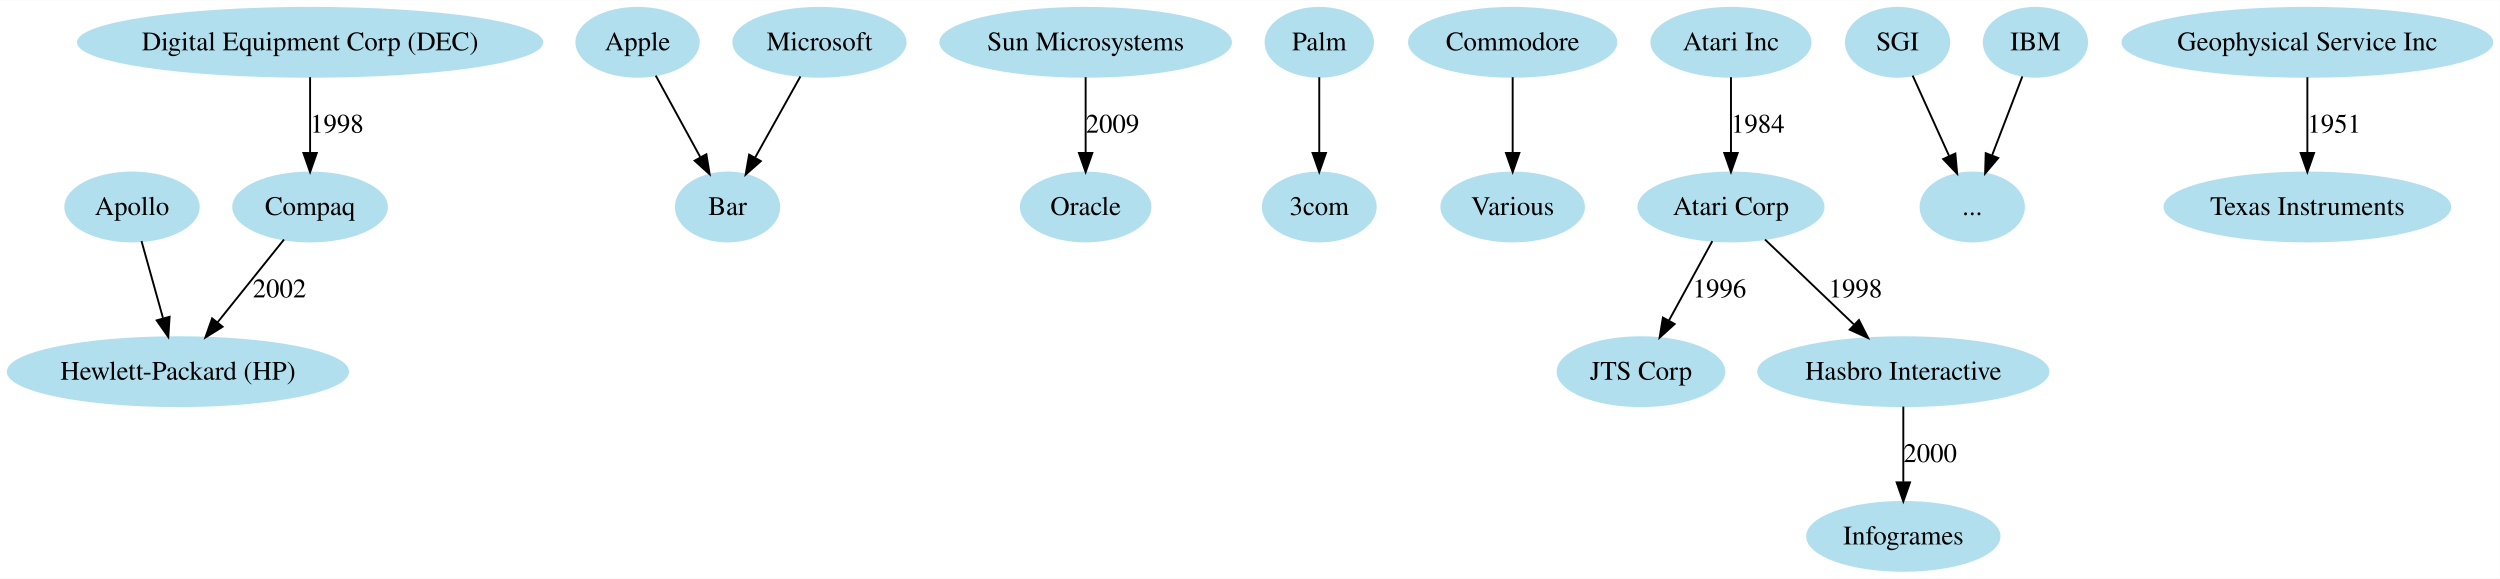
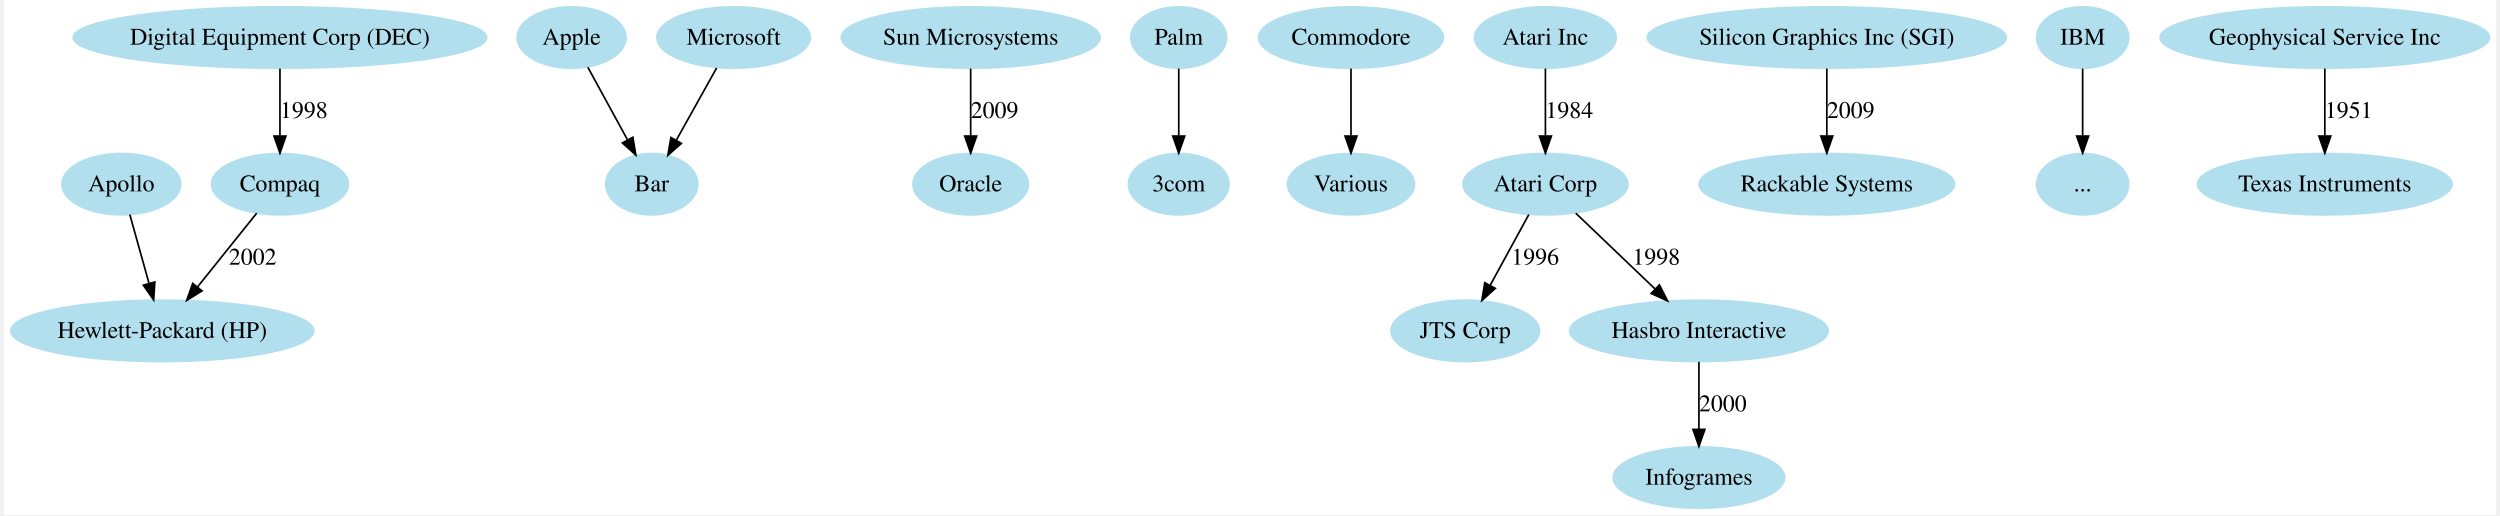
- <svg xmlns="http://www.w3.org/2000/svg" width="432pt" height="100pt" viewBox="0.00 0.00 432.00 99.94">
-   <g id="graph0" class="graph" transform="scale(.3309 .3309) rotate(0) translate(4 298)">
-     <polygon fill="#ffffff" stroke="transparent" points="-4,4 -4,-298 1301.476,-298 1301.476,4 -4,4" />
+ <svg xmlns="http://www.w3.org/2000/svg" width="432pt" height="89pt" viewBox="0.00 0.00 432.00 89.27">
+   <g id="graph0" class="graph" transform="scale(.2956 .2956) rotate(0) translate(4 298)">
+     <polygon fill="#ffffff" stroke="transparent" points="-4,4 -4,-298 1457.476,-298 1457.476,4 -4,4" />
    <g id="node1" class="node">
      <ellipse fill="#b2dfee" stroke="#b2dfee" cx="64.934" cy="-190" rx="34.846" ry="18" />
      <text text-anchor="middle" x="64.934" y="-185.8" font-family="Times,serif" font-size="14.00" fill="#000000">Apollo</text>
    </g>
    <g id="node2" class="node">
      <ellipse fill="#b2dfee" stroke="#b2dfee" cx="88.934" cy="-104" rx="88.868" ry="18" />
      <text text-anchor="middle" x="88.934" y="-99.8" font-family="Times,serif" font-size="14.00" fill="#000000">Hewlett-Packard (HP)</text>
    </g>
    <g id="edge1" class="edge">
      <path fill="none" stroke="#000000" d="M69.906,-172.181C73.135,-160.612 77.411,-145.289 81.092,-132.1" />
      <polygon fill="#000000" stroke="#000000" points="84.568,-132.665 83.885,-122.092 77.825,-130.784 84.568,-132.665" />
    </g>
    <g id="node3" class="node">
      <ellipse fill="#b2dfee" stroke="#b2dfee" cx="157.934" cy="-276" rx="121.243" ry="18" />
      <text text-anchor="middle" x="157.934" y="-271.8" font-family="Times,serif" font-size="14.00" fill="#000000">Digital Equipment Corp (DEC)</text>
    </g>
    <g id="node4" class="node">
      <ellipse fill="#b2dfee" stroke="#b2dfee" cx="157.934" cy="-190" rx="40.149" ry="18" />
      <text text-anchor="middle" x="157.934" y="-185.8" font-family="Times,serif" font-size="14.00" fill="#000000">Compaq</text>
    </g>
    <g id="edge2" class="edge">
      <path fill="none" stroke="#000000" d="M157.934,-257.762C157.934,-246.36 157.934,-231.434 157.934,-218.494" />
      <polygon fill="#000000" stroke="#000000" points="161.434,-218.212 157.934,-208.212 154.434,-218.212 161.434,-218.212" />
      <text text-anchor="middle" x="171.934" y="-228.8" font-family="Times,serif" font-size="14.00" fill="#000000">1998</text>
    </g>
    <g id="edge3" class="edge">
      <path fill="none" stroke="#000000" d="M144.302,-173.009C134.387,-160.651 120.788,-143.702 109.549,-129.695" />
      <polygon fill="#000000" stroke="#000000" points="112.238,-127.453 103.25,-121.844 106.778,-131.834 112.238,-127.453" />
      <text text-anchor="middle" x="141.934" y="-142.8" font-family="Times,serif" font-size="14.00" fill="#000000">2002</text>
    </g>
    <g id="node5" class="node">
      <ellipse fill="#b2dfee" stroke="#b2dfee" cx="328.934" cy="-276" rx="31.939" ry="18" />
      <text text-anchor="middle" x="328.934" y="-271.8" font-family="Times,serif" font-size="14.00" fill="#000000">Apple</text>
    </g>
    <g id="node6" class="node">
      <ellipse fill="#b2dfee" stroke="#b2dfee" cx="375.934" cy="-190" rx="27" ry="18" />
      <text text-anchor="middle" x="375.934" y="-185.8" font-family="Times,serif" font-size="14.00" fill="#000000">Bar</text>
    </g>
    <g id="edge4" class="edge">
      <path fill="none" stroke="#000000" d="M338.445,-258.597C345.114,-246.394 354.146,-229.867 361.674,-216.093" />
      <polygon fill="#000000" stroke="#000000" points="364.873,-217.538 366.597,-207.084 358.73,-214.181 364.873,-217.538" />
    </g>
    <g id="node7" class="node">
      <ellipse fill="#b2dfee" stroke="#b2dfee" cx="423.934" cy="-276" rx="44.968" ry="18" />
      <text text-anchor="middle" x="423.934" y="-271.8" font-family="Times,serif" font-size="14.00" fill="#000000">Microsoft</text>
    </g>
    <g id="edge5" class="edge">
      <path fill="none" stroke="#000000" d="M413.988,-258.181C407.161,-245.949 397.991,-229.519 390.363,-215.853" />
      <polygon fill="#000000" stroke="#000000" points="393.307,-213.945 385.377,-206.919 387.194,-217.357 393.307,-213.945" />
    </g>
    <g id="node8" class="node">
      <ellipse fill="#b2dfee" stroke="#b2dfee" cx="562.934" cy="-276" rx="75.898" ry="18" />
      <text text-anchor="middle" x="562.934" y="-271.8" font-family="Times,serif" font-size="14.00" fill="#000000">Sun Microsystems</text>
    </g>
    <g id="node9" class="node">
      <ellipse fill="#b2dfee" stroke="#b2dfee" cx="562.934" cy="-190" rx="33.842" ry="18" />
      <text text-anchor="middle" x="562.934" y="-185.8" font-family="Times,serif" font-size="14.00" fill="#000000">Oracle</text>
    </g>
    <g id="edge6" class="edge">
      <path fill="none" stroke="#000000" d="M562.934,-257.762C562.934,-246.36 562.934,-231.434 562.934,-218.494" />
      <polygon fill="#000000" stroke="#000000" points="566.434,-218.212 562.934,-208.212 559.434,-218.212 566.434,-218.212" />
      <text text-anchor="middle" x="576.934" y="-228.8" font-family="Times,serif" font-size="14.00" fill="#000000">2009</text>
    </g>
    <g id="node10" class="node">
      <ellipse fill="#b2dfee" stroke="#b2dfee" cx="684.934" cy="-276" rx="28.074" ry="18" />
      <text text-anchor="middle" x="684.934" y="-271.8" font-family="Times,serif" font-size="14.00" fill="#000000">Palm</text>
    </g>
    <g id="node11" class="node">
      <ellipse fill="#b2dfee" stroke="#b2dfee" cx="684.934" cy="-190" rx="29.51" ry="18" />
      <text text-anchor="middle" x="684.934" y="-185.8" font-family="Times,serif" font-size="14.00" fill="#000000">3com</text>
    </g>
    <g id="edge7" class="edge">
      <path fill="none" stroke="#000000" d="M684.934,-257.762C684.934,-246.36 684.934,-231.434 684.934,-218.494" />
      <polygon fill="#000000" stroke="#000000" points="688.434,-218.212 684.934,-208.212 681.434,-218.212 688.434,-218.212" />
    </g>
    <g id="node12" class="node">
      <ellipse fill="#b2dfee" stroke="#b2dfee" cx="785.934" cy="-276" rx="54.14" ry="18" />
      <text text-anchor="middle" x="785.934" y="-271.8" font-family="Times,serif" font-size="14.00" fill="#000000">Commodore</text>
    </g>
    <g id="node13" class="node">
      <ellipse fill="#b2dfee" stroke="#b2dfee" cx="785.934" cy="-190" rx="37.251" ry="18" />
      <text text-anchor="middle" x="785.934" y="-185.8" font-family="Times,serif" font-size="14.00" fill="#000000">Various</text>
    </g>
    <g id="edge8" class="edge">
      <path fill="none" stroke="#000000" d="M785.934,-257.762C785.934,-246.36 785.934,-231.434 785.934,-218.494" />
      <polygon fill="#000000" stroke="#000000" points="789.434,-218.212 785.934,-208.212 782.434,-218.212 789.434,-218.212" />
    </g>
    <g id="node14" class="node">
      <ellipse fill="#b2dfee" stroke="#b2dfee" cx="899.934" cy="-276" rx="41.561" ry="18" />
      <text text-anchor="middle" x="899.934" y="-271.8" font-family="Times,serif" font-size="14.00" fill="#000000">Atari Inc</text>
    </g>
    <g id="node15" class="node">
      <ellipse fill="#b2dfee" stroke="#b2dfee" cx="899.934" cy="-190" rx="48.351" ry="18" />
      <text text-anchor="middle" x="899.934" y="-185.8" font-family="Times,serif" font-size="14.00" fill="#000000">Atari Corp</text>
    </g>
    <g id="edge9" class="edge">
      <path fill="none" stroke="#000000" d="M899.934,-257.762C899.934,-246.36 899.934,-231.434 899.934,-218.494" />
      <polygon fill="#000000" stroke="#000000" points="903.434,-218.212 899.934,-208.212 896.434,-218.212 903.434,-218.212" />
      <text text-anchor="middle" x="913.934" y="-228.8" font-family="Times,serif" font-size="14.00" fill="#000000">1984</text>
    </g>
    <g id="node16" class="node">
      <ellipse fill="#b2dfee" stroke="#b2dfee" cx="852.934" cy="-104" rx="43.534" ry="18" />
      <text text-anchor="middle" x="852.934" y="-99.8" font-family="Times,serif" font-size="14.00" fill="#000000">JTS Corp</text>
    </g>
    <g id="edge10" class="edge">
      <path fill="none" stroke="#000000" d="M890.195,-172.181C883.641,-160.189 874.883,-144.162 867.504,-130.66" />
      <polygon fill="#000000" stroke="#000000" points="870.527,-128.893 862.66,-121.796 864.384,-132.25 870.527,-128.893" />
      <text text-anchor="middle" x="893.934" y="-142.8" font-family="Times,serif" font-size="14.00" fill="#000000">1996</text>
    </g>
    <g id="node17" class="node">
      <ellipse fill="#b2dfee" stroke="#b2dfee" cx="989.934" cy="-104" rx="75.829" ry="18" />
      <text text-anchor="middle" x="989.934" y="-99.8" font-family="Times,serif" font-size="14.00" fill="#000000">Hasbro Interactive</text>
    </g>
    <g id="edge11" class="edge">
      <path fill="none" stroke="#000000" d="M917.715,-173.009C930.976,-160.337 949.29,-142.837 964.157,-128.631" />
      <polygon fill="#000000" stroke="#000000" points="966.76,-130.985 971.572,-121.546 961.924,-125.924 966.76,-130.985" />
      <text text-anchor="middle" x="964.934" y="-142.8" font-family="Times,serif" font-size="14.00" fill="#000000">1998</text>
    </g>
    <g id="node18" class="node">
      <ellipse fill="#b2dfee" stroke="#b2dfee" cx="989.934" cy="-18" rx="50.255" ry="18" />
      <text text-anchor="middle" x="989.934" y="-13.8" font-family="Times,serif" font-size="14.00" fill="#000000">Infogrames</text>
    </g>
    <g id="edge12" class="edge">
      <path fill="none" stroke="#000000" d="M989.934,-85.762C989.934,-74.36 989.934,-59.434 989.934,-46.494" />
      <polygon fill="#000000" stroke="#000000" points="993.434,-46.212 989.934,-36.212 986.434,-46.212 993.434,-46.212" />
      <text text-anchor="middle" x="1003.934" y="-56.8" font-family="Times,serif" font-size="14.00" fill="#000000">2000</text>
    </g>
    <g id="node19" class="node">
-       <ellipse fill="#b2dfee" stroke="#b2dfee" cx="986.934" cy="-276" rx="27" ry="18" />
-       <text text-anchor="middle" x="986.934" y="-271.8" font-family="Times,serif" font-size="14.00" fill="#000000">SGI</text>
+       <ellipse fill="#b2dfee" stroke="#b2dfee" cx="1064.934" cy="-276" rx="105.305" ry="18" />
+       <text text-anchor="middle" x="1064.934" y="-271.8" font-family="Times,serif" font-size="14.00" fill="#000000">Silicon Graphics Inc (SGI)</text>
    </g>
    <g id="node20" class="node">
-       <ellipse fill="#b2dfee" stroke="#b2dfee" cx="1025.934" cy="-190" rx="27" ry="18" />
-       <text text-anchor="middle" x="1025.934" y="-185.8" font-family="Times,serif" font-size="14.00" fill="#000000">...</text>
+       <ellipse fill="#b2dfee" stroke="#b2dfee" cx="1064.934" cy="-190" rx="74.903" ry="18" />
+       <text text-anchor="middle" x="1064.934" y="-185.8" font-family="Times,serif" font-size="14.00" fill="#000000">Rackable Systems</text>
    </g>
    <g id="edge13" class="edge">
-       <path fill="none" stroke="#000000" d="M994.826,-258.597C1000.271,-246.59 1007.614,-230.398 1013.798,-216.76" />
-       <polygon fill="#000000" stroke="#000000" points="1017.111,-217.93 1018.053,-207.377 1010.736,-215.039 1017.111,-217.93" />
+       <path fill="none" stroke="#000000" d="M1064.934,-257.762C1064.934,-246.36 1064.934,-231.434 1064.934,-218.494" />
+       <polygon fill="#000000" stroke="#000000" points="1068.434,-218.212 1064.934,-208.212 1061.434,-218.212 1068.434,-218.212" />
+       <text text-anchor="middle" x="1078.934" y="-228.8" font-family="Times,serif" font-size="14.00" fill="#000000">2009</text>
    </g>
    <g id="node21" class="node">
-       <ellipse fill="#b2dfee" stroke="#b2dfee" cx="1058.934" cy="-276" rx="27" ry="18" />
-       <text text-anchor="middle" x="1058.934" y="-271.8" font-family="Times,serif" font-size="14.00" fill="#000000">IBM</text>
+       <ellipse fill="#b2dfee" stroke="#b2dfee" cx="1214.934" cy="-276" rx="27" ry="18" />
+       <text text-anchor="middle" x="1214.934" y="-271.8" font-family="Times,serif" font-size="14.00" fill="#000000">IBM</text>
+     </g>
+     <g id="node22" class="node">
+       <ellipse fill="#b2dfee" stroke="#b2dfee" cx="1214.934" cy="-190" rx="27" ry="18" />
+       <text text-anchor="middle" x="1214.934" y="-185.8" font-family="Times,serif" font-size="14.00" fill="#000000">...</text>
    </g>
    <g id="edge14" class="edge">
-       <path fill="none" stroke="#000000" d="M1052.096,-258.181C1047.553,-246.341 1041.501,-230.568 1036.361,-217.175" />
-       <polygon fill="#000000" stroke="#000000" points="1039.5,-215.584 1032.65,-207.502 1032.965,-218.092 1039.5,-215.584" />
-     </g>
-     <g id="node22" class="node">
-       <ellipse fill="#b2dfee" stroke="#b2dfee" cx="1200.934" cy="-276" rx="96.584" ry="18" />
-       <text text-anchor="middle" x="1200.934" y="-271.8" font-family="Times,serif" font-size="14.00" fill="#000000">Geophysical Service Inc</text>
+       <path fill="none" stroke="#000000" d="M1214.934,-257.762C1214.934,-246.36 1214.934,-231.434 1214.934,-218.494" />
+       <polygon fill="#000000" stroke="#000000" points="1218.434,-218.212 1214.934,-208.212 1211.434,-218.212 1218.434,-218.212" />
    </g>
    <g id="node23" class="node">
-       <ellipse fill="#b2dfee" stroke="#b2dfee" cx="1200.934" cy="-190" rx="74.644" ry="18" />
-       <text text-anchor="middle" x="1200.934" y="-185.8" font-family="Times,serif" font-size="14.00" fill="#000000">Texas Instruments</text>
+       <ellipse fill="#b2dfee" stroke="#b2dfee" cx="1356.934" cy="-276" rx="96.584" ry="18" />
+       <text text-anchor="middle" x="1356.934" y="-271.8" font-family="Times,serif" font-size="14.00" fill="#000000">Geophysical Service Inc</text>
+     </g>
+     <g id="node24" class="node">
+       <ellipse fill="#b2dfee" stroke="#b2dfee" cx="1356.934" cy="-190" rx="74.644" ry="18" />
+       <text text-anchor="middle" x="1356.934" y="-185.8" font-family="Times,serif" font-size="14.00" fill="#000000">Texas Instruments</text>
    </g>
    <g id="edge15" class="edge">
-       <path fill="none" stroke="#000000" d="M1200.934,-257.762C1200.934,-246.36 1200.934,-231.434 1200.934,-218.494" />
-       <polygon fill="#000000" stroke="#000000" points="1204.434,-218.212 1200.934,-208.212 1197.434,-218.212 1204.434,-218.212" />
-       <text text-anchor="middle" x="1214.934" y="-228.8" font-family="Times,serif" font-size="14.00" fill="#000000">1951</text>
+       <path fill="none" stroke="#000000" d="M1356.934,-257.762C1356.934,-246.36 1356.934,-231.434 1356.934,-218.494" />
+       <polygon fill="#000000" stroke="#000000" points="1360.434,-218.212 1356.934,-208.212 1353.434,-218.212 1360.434,-218.212" />
+       <text text-anchor="middle" x="1370.934" y="-228.8" font-family="Times,serif" font-size="14.00" fill="#000000">1951</text>
    </g>
  </g>
</svg>
